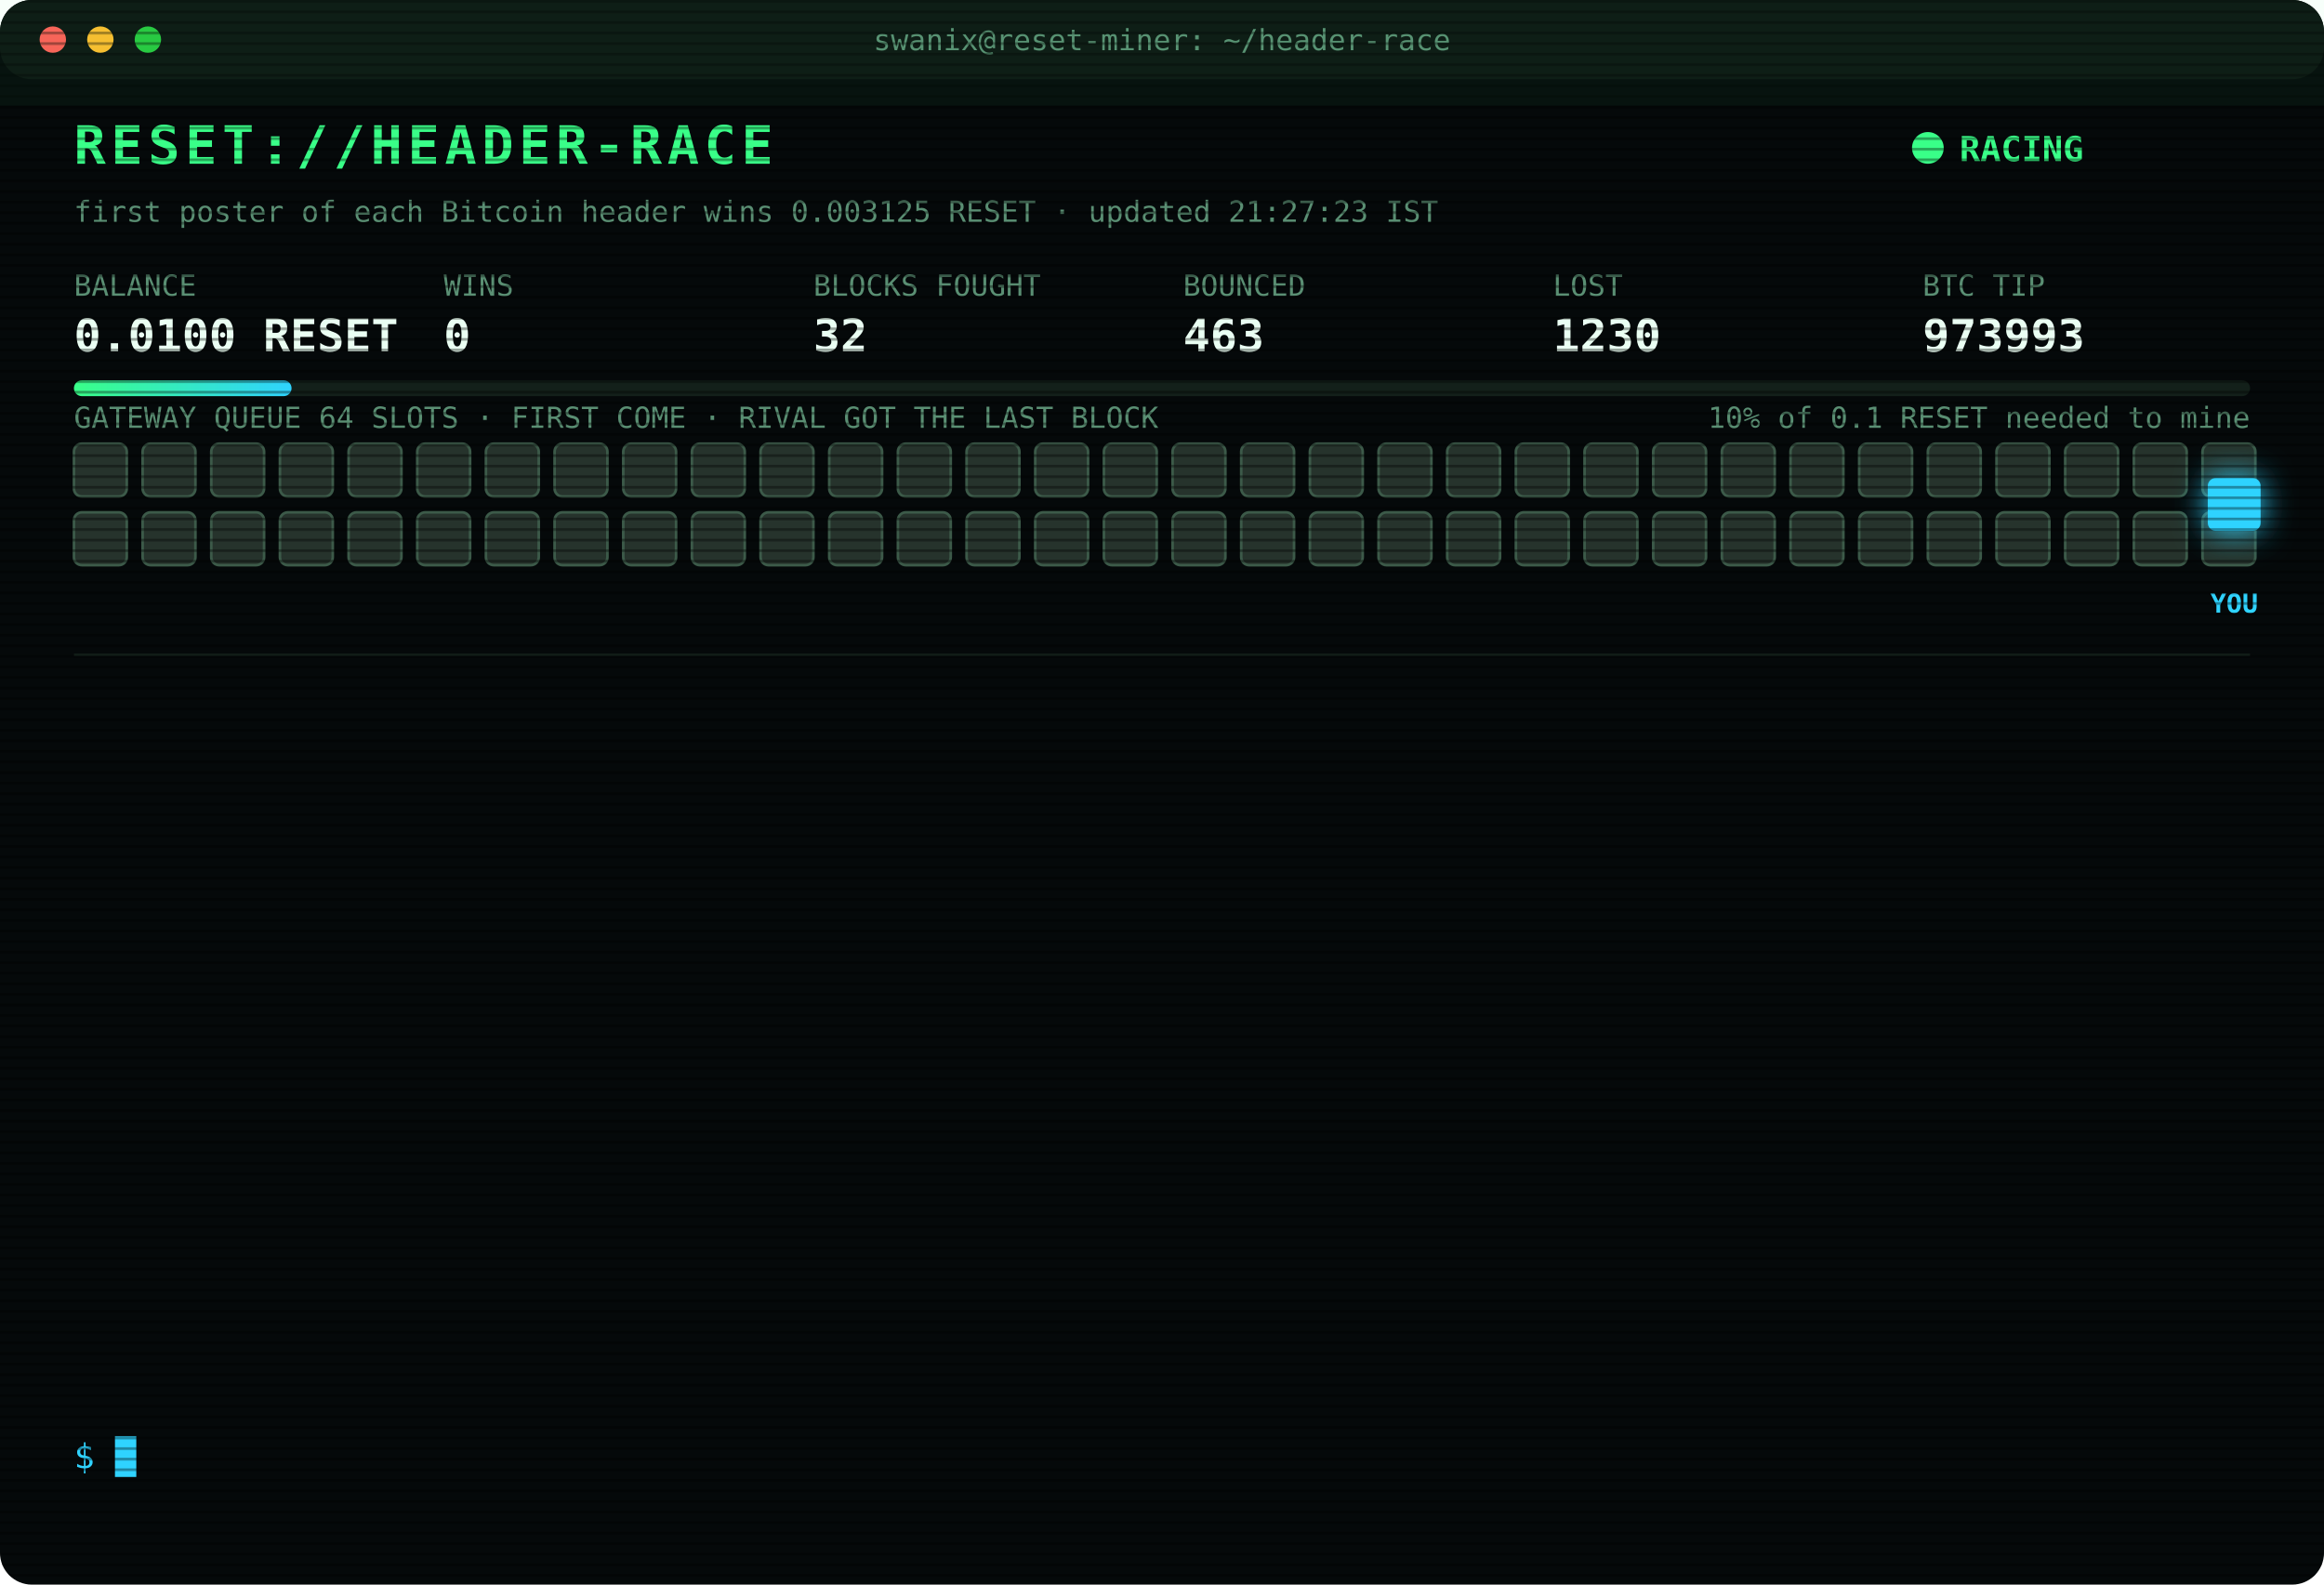
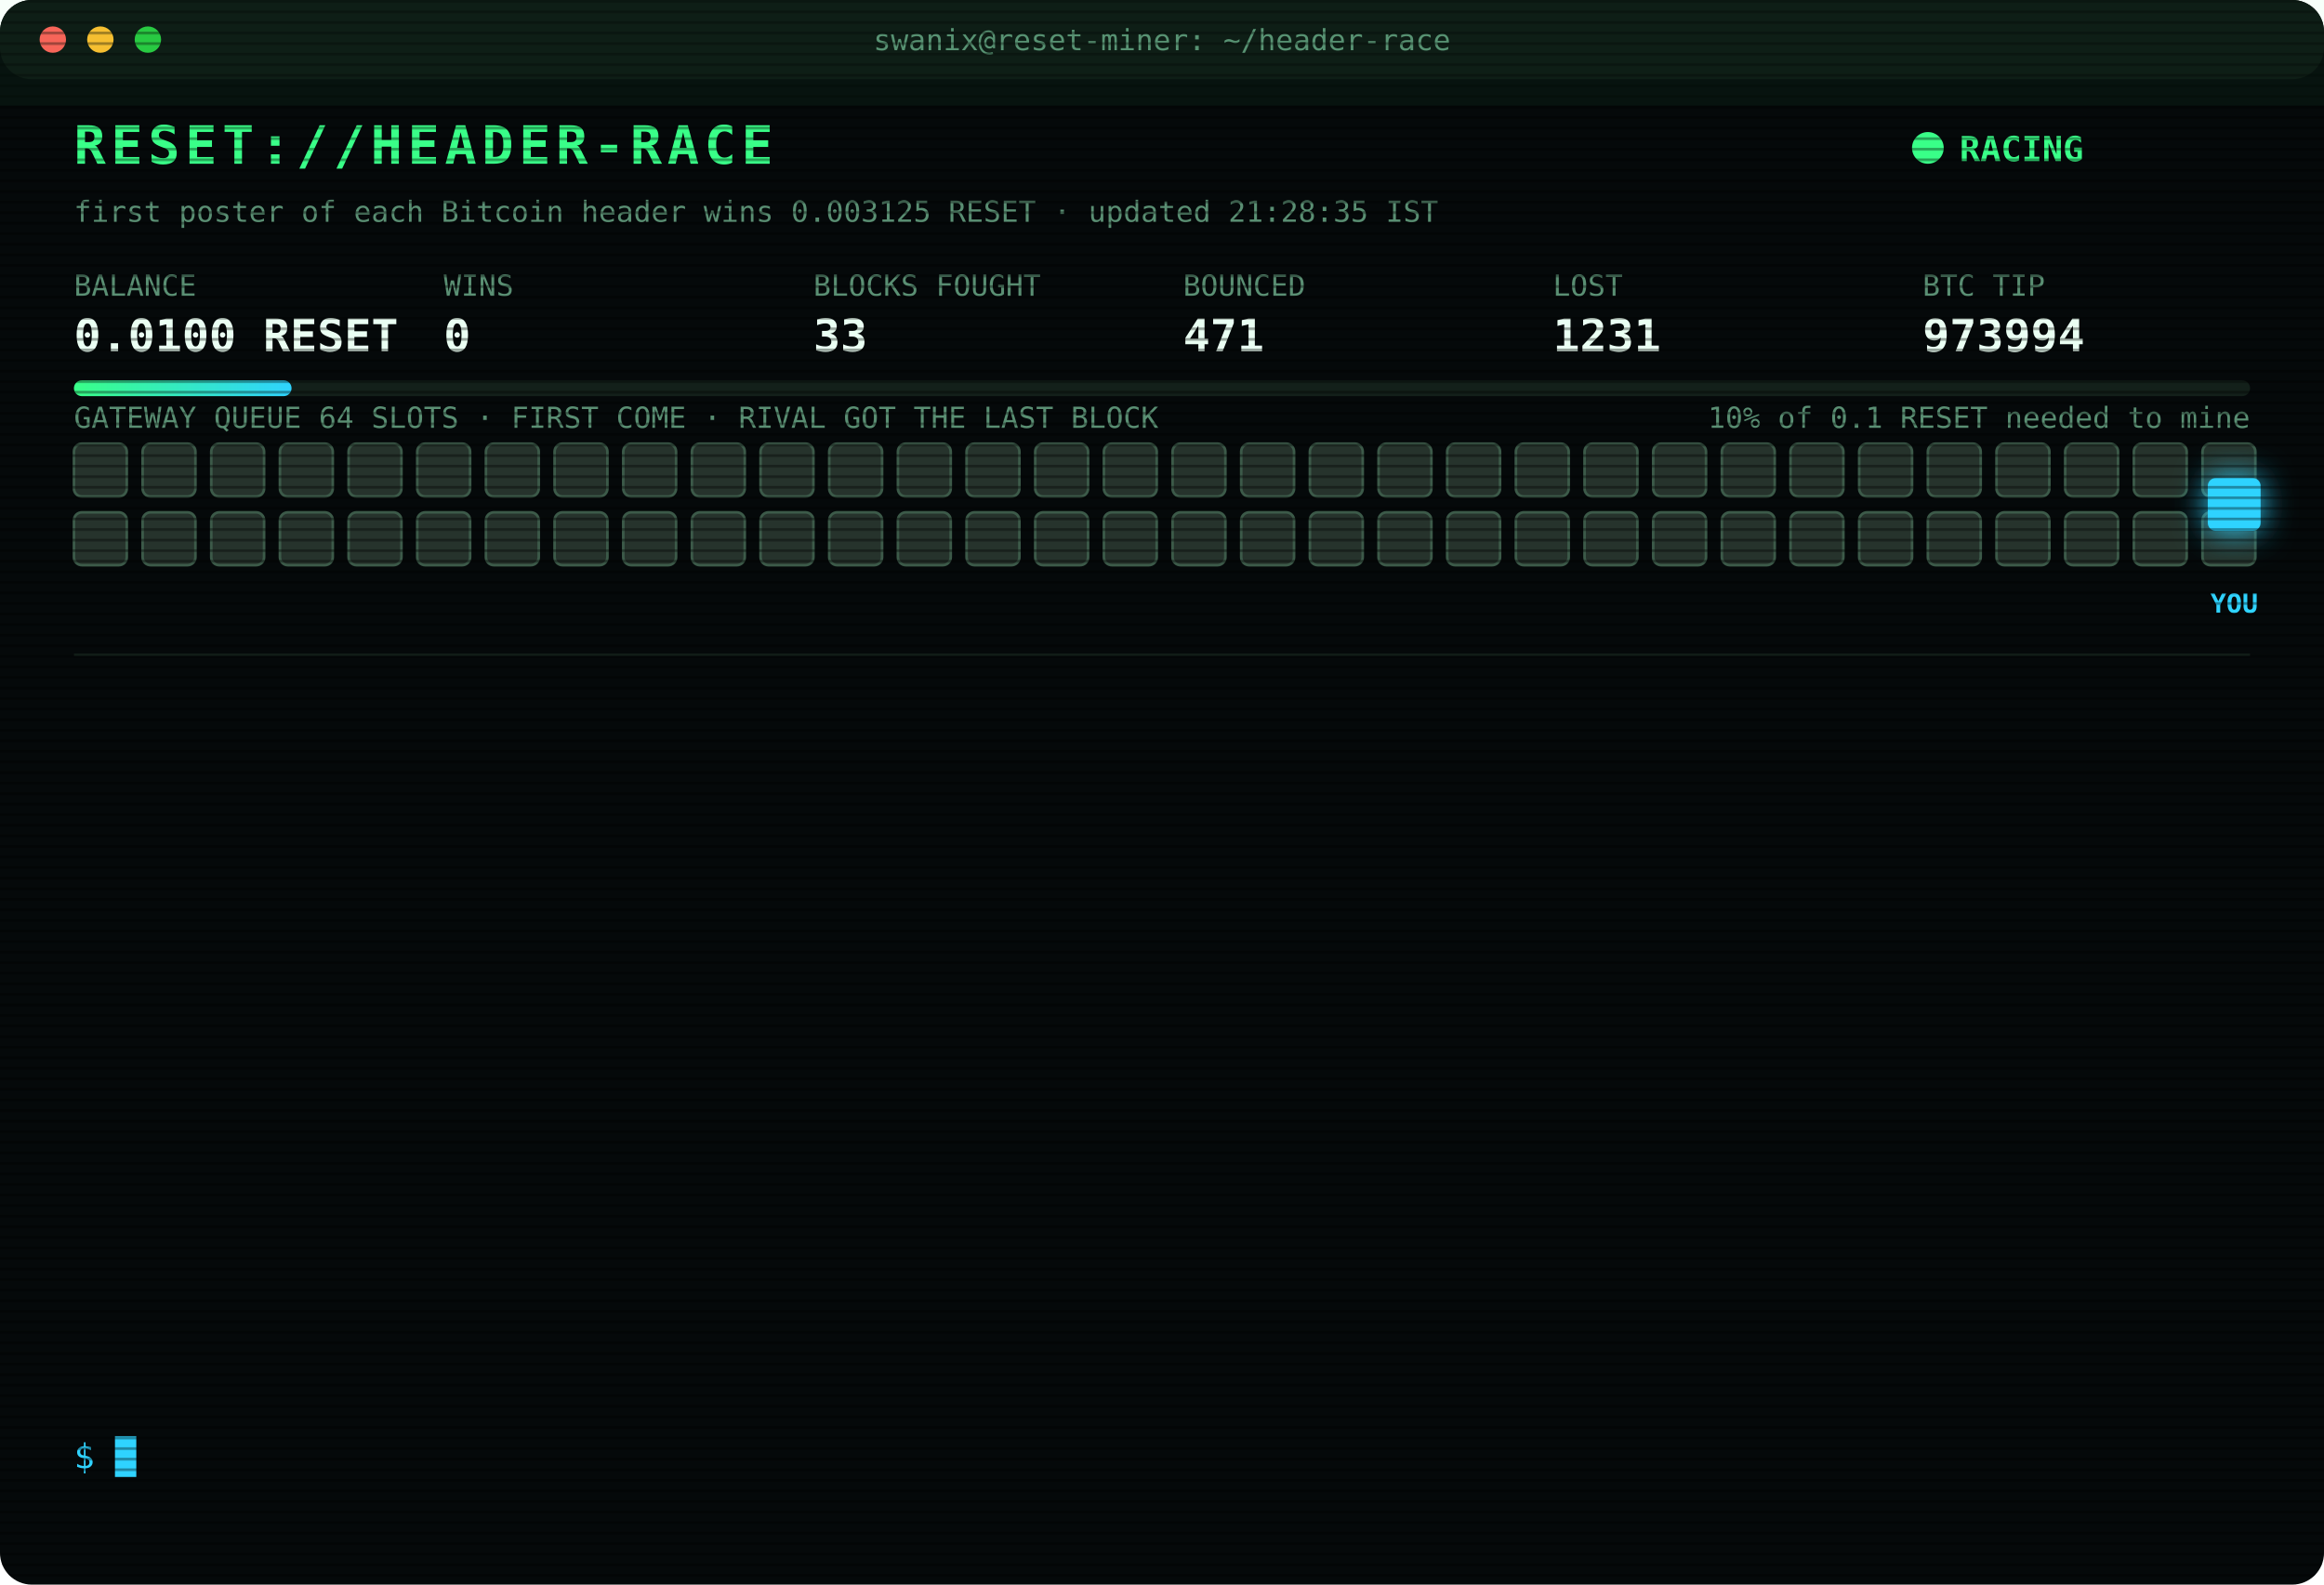
<svg xmlns="http://www.w3.org/2000/svg" width="880" height="600" viewBox="0 0 880 600" font-family="ui-monospace,SFMono-Regular,Menlo,Consolas,monospace">
  <style>
text{font-size:13px;fill:#7CFFB2}
.title{font-size:20px;font-weight:700;fill:#39FF88;letter-spacing:2px;animation:glitch 3s infinite steps(1)}
.sub{fill:#2fd3ff}.k{fill:#5a8f73;font-size:11px}.v{font-size:17px;font-weight:700;fill:#eafff3}
.ts{fill:#3f6b56}.boot{fill:#2fd3ff}.dim{fill:#5a8f73}.bad{fill:#ff4d6d}.warn{fill:#ffd23f}.mag{fill:#ff5cf0}.win{fill:#39FF88;font-weight:700}
.tag{font-size:10px;fill:#2fd3ff;font-weight:700}
.rival{fill:#26332c;stroke:#3c5a49;animation:jam 1.2s infinite alternate}
.idle{fill:#141c18;stroke:#22302a;animation:breathe 4s infinite}
.me{fill:#2fd3ff;filter:drop-shadow(0 0 6px #2fd3ff)}
.hover{animation:nudge 1.1s infinite ease-in-out}.bounce{animation:kick 1.4s infinite}
.ln{opacity:0;animation:in .4s forwards}
.cur{animation:blink 1s infinite steps(1)}
.scan{animation:scan 6s infinite linear}
.led{animation:blink 1.4s infinite}
@keyframes in{from{opacity:0;transform:translateX(-6px)}to{opacity:1;transform:none}}
@keyframes blink{50%{opacity:0}}
@keyframes jam{to{fill:#33463b}}
@keyframes breathe{50%{opacity:.4}}
@keyframes nudge{50%{transform:translateX(-10px)}}
@keyframes kick{0%,100%{transform:none}30%{transform:translateX(-14px)}55%{transform:translateX(10px) translateY(-6px)}}
@keyframes glitch{0%,92%{transform:none}93%{transform:translateX(2px);fill:#ff4d6d}95%{transform:translateX(-2px);fill:#2fd3ff}97%{transform:none}}
@keyframes scan{from{transform:translateY(-40px)}to{transform:translateY(600px)}}
</style>
  <defs>
    <pattern id="sl" width="4" height="4" patternUnits="userSpaceOnUse">
      <rect width="4" height="1" fill="#000" opacity=".35" />
    </pattern>
    <linearGradient id="bar">
      <stop offset="0" stop-color="#39FF88" />
      <stop offset="1" stop-color="#2fd3ff" />
    </linearGradient>
  </defs>
  <rect width="880" height="600" rx="12" fill="#05090a" />
  <rect width="880" height="30" rx="12" fill="#0d1512" />
  <circle cx="20" cy="15" r="5" fill="#ff5f57" />
  <circle cx="38" cy="15" r="5" fill="#febc2e" />
  <circle cx="56" cy="15" r="5" fill="#28c840" />
  <text x="440" y="19" text-anchor="middle" class="k">swanix@reset-miner: ~/header-race</text>
  <text x="28" y="62" class="title">RESET://HEADER-RACE</text>
  <circle class="led" cx="730" cy="56" r="6" fill="#39FF88" />
  <text x="742" y="61" class="win">RACING</text>
-   <text x="28" y="84" class="k">first poster of each Bitcoin header wins 0.003125 RESET · updated 21:27:23 IST</text>
+   <text x="28" y="84" class="k">first poster of each Bitcoin header wins 0.003125 RESET · updated 21:28:35 IST</text>
  <text x="28" y="112" class="k">BALANCE</text>
  <text x="28" y="133" class="v">0.0100 RESET</text>
  <text x="168" y="112" class="k">WINS</text>
  <text x="168" y="133" class="v">0</text>
  <text x="308" y="112" class="k">BLOCKS FOUGHT</text>
-   <text x="308" y="133" class="v">32</text>
+   <text x="308" y="133" class="v">33</text>
  <text x="448" y="112" class="k">BOUNCED</text>
-   <text x="448" y="133" class="v">463</text>
+   <text x="448" y="133" class="v">471</text>
  <text x="588" y="112" class="k">LOST</text>
-   <text x="588" y="133" class="v">1230</text>
+   <text x="588" y="133" class="v">1231</text>
  <text x="728" y="112" class="k">BTC TIP</text>
-   <text x="728" y="133" class="v">973993</text>
+   <text x="728" y="133" class="v">973994</text>
  <rect x="28" y="144" width="824" height="6" rx="3" fill="#13201a" />
  <rect x="28" y="144" width="82.4" height="6" rx="3" fill="url(#bar)" />
  <text x="852" y="162" text-anchor="end" class="k">10% of 0.1 RESET needed to mine</text>
  <text x="28" y="162" class="k">GATEWAY QUEUE 64 SLOTS · FIRST COME · RIVAL GOT THE LAST BLOCK</text>
  <rect class="rival" x="28" y="168" width="20" height="20" rx="3" style="animation-delay:0.00s" />
  <rect class="rival" x="54" y="168" width="20" height="20" rx="3" style="animation-delay:0.05s" />
  <rect class="rival" x="80" y="168" width="20" height="20" rx="3" style="animation-delay:0.10s" />
  <rect class="rival" x="106" y="168" width="20" height="20" rx="3" style="animation-delay:0.15s" />
  <rect class="rival" x="132" y="168" width="20" height="20" rx="3" style="animation-delay:0.20s" />
  <rect class="rival" x="158" y="168" width="20" height="20" rx="3" style="animation-delay:0.25s" />
  <rect class="rival" x="184" y="168" width="20" height="20" rx="3" style="animation-delay:0.30s" />
  <rect class="rival" x="210" y="168" width="20" height="20" rx="3" style="animation-delay:0.35s" />
  <rect class="rival" x="236" y="168" width="20" height="20" rx="3" style="animation-delay:0.40s" />
  <rect class="rival" x="262" y="168" width="20" height="20" rx="3" style="animation-delay:0.45s" />
  <rect class="rival" x="288" y="168" width="20" height="20" rx="3" style="animation-delay:0.50s" />
  <rect class="rival" x="314" y="168" width="20" height="20" rx="3" style="animation-delay:0.55s" />
  <rect class="rival" x="340" y="168" width="20" height="20" rx="3" style="animation-delay:0.60s" />
  <rect class="rival" x="366" y="168" width="20" height="20" rx="3" style="animation-delay:0.65s" />
  <rect class="rival" x="392" y="168" width="20" height="20" rx="3" style="animation-delay:0.70s" />
  <rect class="rival" x="418" y="168" width="20" height="20" rx="3" style="animation-delay:0.75s" />
  <rect class="rival" x="444" y="168" width="20" height="20" rx="3" style="animation-delay:0.80s" />
  <rect class="rival" x="470" y="168" width="20" height="20" rx="3" style="animation-delay:0.85s" />
  <rect class="rival" x="496" y="168" width="20" height="20" rx="3" style="animation-delay:0.90s" />
  <rect class="rival" x="522" y="168" width="20" height="20" rx="3" style="animation-delay:0.95s" />
  <rect class="rival" x="548" y="168" width="20" height="20" rx="3" style="animation-delay:1.00s" />
  <rect class="rival" x="574" y="168" width="20" height="20" rx="3" style="animation-delay:1.05s" />
  <rect class="rival" x="600" y="168" width="20" height="20" rx="3" style="animation-delay:1.10s" />
  <rect class="rival" x="626" y="168" width="20" height="20" rx="3" style="animation-delay:1.15s" />
  <rect class="rival" x="652" y="168" width="20" height="20" rx="3" style="animation-delay:1.20s" />
  <rect class="rival" x="678" y="168" width="20" height="20" rx="3" style="animation-delay:1.25s" />
  <rect class="rival" x="704" y="168" width="20" height="20" rx="3" style="animation-delay:1.30s" />
  <rect class="rival" x="730" y="168" width="20" height="20" rx="3" style="animation-delay:1.35s" />
  <rect class="rival" x="756" y="168" width="20" height="20" rx="3" style="animation-delay:1.40s" />
  <rect class="rival" x="782" y="168" width="20" height="20" rx="3" style="animation-delay:1.45s" />
  <rect class="rival" x="808" y="168" width="20" height="20" rx="3" style="animation-delay:1.50s" />
  <rect class="rival" x="834" y="168" width="20" height="20" rx="3" style="animation-delay:1.55s" />
  <rect class="rival" x="28" y="194" width="20" height="20" rx="3" style="animation-delay:1.60s" />
  <rect class="rival" x="54" y="194" width="20" height="20" rx="3" style="animation-delay:1.65s" />
  <rect class="rival" x="80" y="194" width="20" height="20" rx="3" style="animation-delay:1.70s" />
  <rect class="rival" x="106" y="194" width="20" height="20" rx="3" style="animation-delay:1.75s" />
  <rect class="rival" x="132" y="194" width="20" height="20" rx="3" style="animation-delay:1.80s" />
  <rect class="rival" x="158" y="194" width="20" height="20" rx="3" style="animation-delay:1.85s" />
  <rect class="rival" x="184" y="194" width="20" height="20" rx="3" style="animation-delay:1.90s" />
  <rect class="rival" x="210" y="194" width="20" height="20" rx="3" style="animation-delay:1.95s" />
  <rect class="rival" x="236" y="194" width="20" height="20" rx="3" style="animation-delay:2.00s" />
  <rect class="rival" x="262" y="194" width="20" height="20" rx="3" style="animation-delay:2.05s" />
  <rect class="rival" x="288" y="194" width="20" height="20" rx="3" style="animation-delay:2.10s" />
  <rect class="rival" x="314" y="194" width="20" height="20" rx="3" style="animation-delay:2.15s" />
  <rect class="rival" x="340" y="194" width="20" height="20" rx="3" style="animation-delay:2.20s" />
  <rect class="rival" x="366" y="194" width="20" height="20" rx="3" style="animation-delay:2.25s" />
  <rect class="rival" x="392" y="194" width="20" height="20" rx="3" style="animation-delay:2.30s" />
  <rect class="rival" x="418" y="194" width="20" height="20" rx="3" style="animation-delay:2.35s" />
  <rect class="rival" x="444" y="194" width="20" height="20" rx="3" style="animation-delay:2.40s" />
  <rect class="rival" x="470" y="194" width="20" height="20" rx="3" style="animation-delay:2.45s" />
  <rect class="rival" x="496" y="194" width="20" height="20" rx="3" style="animation-delay:2.50s" />
  <rect class="rival" x="522" y="194" width="20" height="20" rx="3" style="animation-delay:2.55s" />
  <rect class="rival" x="548" y="194" width="20" height="20" rx="3" style="animation-delay:2.60s" />
  <rect class="rival" x="574" y="194" width="20" height="20" rx="3" style="animation-delay:2.65s" />
  <rect class="rival" x="600" y="194" width="20" height="20" rx="3" style="animation-delay:2.70s" />
  <rect class="rival" x="626" y="194" width="20" height="20" rx="3" style="animation-delay:2.75s" />
  <rect class="rival" x="652" y="194" width="20" height="20" rx="3" style="animation-delay:2.80s" />
  <rect class="rival" x="678" y="194" width="20" height="20" rx="3" style="animation-delay:2.85s" />
  <rect class="rival" x="704" y="194" width="20" height="20" rx="3" style="animation-delay:2.90s" />
  <rect class="rival" x="730" y="194" width="20" height="20" rx="3" style="animation-delay:2.95s" />
  <rect class="rival" x="756" y="194" width="20" height="20" rx="3" style="animation-delay:3.00s" />
  <rect class="rival" x="782" y="194" width="20" height="20" rx="3" style="animation-delay:3.05s" />
  <rect class="rival" x="808" y="194" width="20" height="20" rx="3" style="animation-delay:3.10s" />
  <rect class="rival" x="834" y="194" width="20" height="20" rx="3" style="animation-delay:3.15s" />
  <g class="hover">
    <rect class="me" x="836" y="181" width="20" height="20" rx="3" />
    <text class="tag" x="846" y="232" text-anchor="middle">YOU</text>
  </g>
  <line x1="28" x2="852" y1="248" y2="248" stroke="#13201a" />
  <g class="ln" style="animation-delay:0.40s">
-     <text x="28" y="270" class="ts">19:27:07</text>
-     <text x="104" y="270" class="bad">[LOST] #973980 taken by a rival miner</text>
+     <text x="28" y="270" class="ts">21:27:23</text>
+     <text x="104" y="270" class="bad">[LOST] #973993 taken by a rival miner</text>
  </g>
  <g class="ln" style="animation-delay:0.65s">
-     <text x="28" y="292" class="ts">19:40:11</text>
-     <text x="104" y="292" class="bad">[LOST] #973981 taken by a rival miner</text>
+     <text x="28" y="292" class="ts">21:28:19</text>
+     <text x="104" y="292" class="warn">[QUEUE FULL] #973994 bounced 64/64 · retry 1.7s · 3183ms</text>
  </g>
  <g class="ln" style="animation-delay:0.90s">
-     <text x="28" y="314" class="ts">19:56:02</text>
-     <text x="104" y="314" class="bad">[LOST] #973982 taken by a rival miner</text>
+     <text x="28" y="314" class="ts">21:28:21</text>
+     <text x="104" y="314" class="warn">[QUEUE FULL] #973994 bounced 64/64 · retry 1.7s · 1948ms</text>
  </g>
  <g class="ln" style="animation-delay:1.15s">
-     <text x="28" y="336" class="ts">20:15:49</text>
-     <text x="104" y="336" class="bad">[LOST] #973983 taken by a rival miner</text>
+     <text x="28" y="336" class="ts">21:28:24</text>
+     <text x="104" y="336" class="warn">[QUEUE FULL] #973994 bounced 64/64 · retry 1.7s · 2285ms</text>
  </g>
  <g class="ln" style="animation-delay:1.40s">
-     <text x="28" y="358" class="ts">20:21:53</text>
-     <text x="104" y="358" class="bad">[LOST] #973984 taken by a rival miner</text>
+     <text x="28" y="358" class="ts">21:28:24</text>
+     <text x="104" y="358" class="warn">[QUEUE FULL] #973994 bounced 64/64 · retry 1.7s · 4096ms</text>
  </g>
  <g class="ln" style="animation-delay:1.65s">
-     <text x="28" y="380" class="ts">20:22:10</text>
-     <text x="104" y="380" class="bad">[LOST] #973985 taken by a rival miner</text>
+     <text x="28" y="380" class="ts">21:28:24</text>
+     <text x="104" y="380" class="mag">[??] #973994 sent, no receipt · may have landed</text>
  </g>
  <g class="ln" style="animation-delay:1.90s">
-     <text x="28" y="402" class="ts">20:31:16</text>
-     <text x="104" y="402" class="bad">[LOST] #973986 taken by a rival miner</text>
+     <text x="28" y="402" class="ts">21:28:25</text>
+     <text x="104" y="402" class="warn">[QUEUE FULL] #973994 bounced 64/64 · retry 1.7s · 934ms</text>
  </g>
  <g class="ln" style="animation-delay:2.15s">
-     <text x="28" y="424" class="ts">20:35:50</text>
-     <text x="104" y="424" class="bad">[LOST] #973987 taken by a rival miner</text>
+     <text x="28" y="424" class="ts">21:28:25</text>
+     <text x="104" y="424" class="mag">[??] #973994 sent, no receipt · may have landed</text>
  </g>
  <g class="ln" style="animation-delay:2.40s">
-     <text x="28" y="446" class="ts">20:38:14</text>
-     <text x="104" y="446" class="bad">[LOST] #973988 taken by a rival miner</text>
+     <text x="28" y="446" class="ts">21:28:26</text>
+     <text x="104" y="446" class="warn">[QUEUE FULL] #973994 bounced 64/64 · retry 1.7s · 990ms</text>
  </g>
  <g class="ln" style="animation-delay:2.65s">
-     <text x="28" y="468" class="ts">20:40:57</text>
-     <text x="104" y="468" class="bad">[LOST] #973989 taken by a rival miner</text>
+     <text x="28" y="468" class="ts">21:28:27</text>
+     <text x="104" y="468" class="warn">[QUEUE FULL] #973994 bounced 64/64 · retry 1.7s · 1150ms</text>
  </g>
  <g class="ln" style="animation-delay:2.90s">
-     <text x="28" y="490" class="ts">20:43:08</text>
-     <text x="104" y="490" class="bad">[LOST] #973990 taken by a rival miner</text>
+     <text x="28" y="490" class="ts">21:28:28</text>
+     <text x="104" y="490" class="warn">[QUEUE FULL] #973994 bounced 64/64 · retry 1.7s · 958ms</text>
  </g>
  <g class="ln" style="animation-delay:3.15s">
-     <text x="28" y="512" class="ts">21:01:58</text>
-     <text x="104" y="512" class="bad">[LOST] #973991 taken by a rival miner</text>
+     <text x="28" y="512" class="ts">21:28:35</text>
+     <text x="104" y="512" class="mag">[??] #973994 sent, no receipt · may have landed</text>
  </g>
  <g class="ln" style="animation-delay:3.40s">
-     <text x="28" y="534" class="ts">21:27:23</text>
-     <text x="104" y="534" class="bad">[LOST] #973993 taken by a rival miner</text>
+     <text x="28" y="534" class="ts">21:28:35</text>
+     <text x="104" y="534" class="bad">[LOST] #973994 taken by a rival miner</text>
  </g>
  <text x="28" y="556" class="sub">$ <tspan class="cur">█</tspan>
  </text>
  <rect width="880" height="600" rx="12" fill="url(#sl)" pointer-events="none" />
  <rect class="scan" width="880" height="40" fill="#39FF88" opacity=".04" />
</svg>
